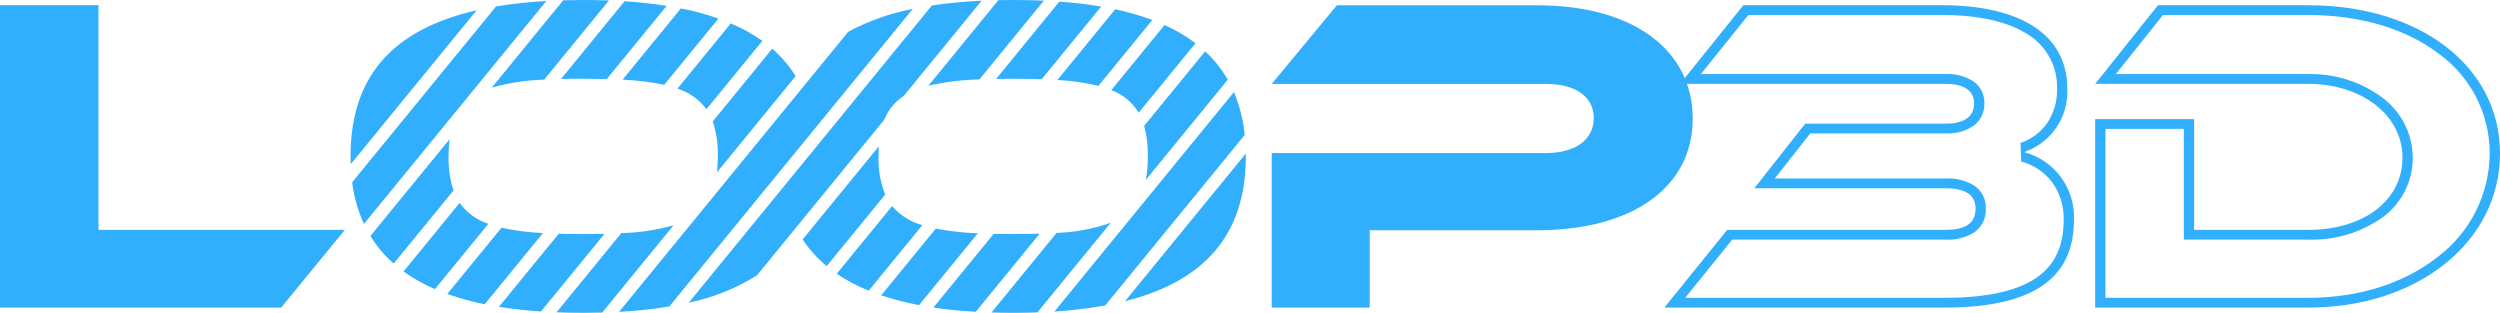
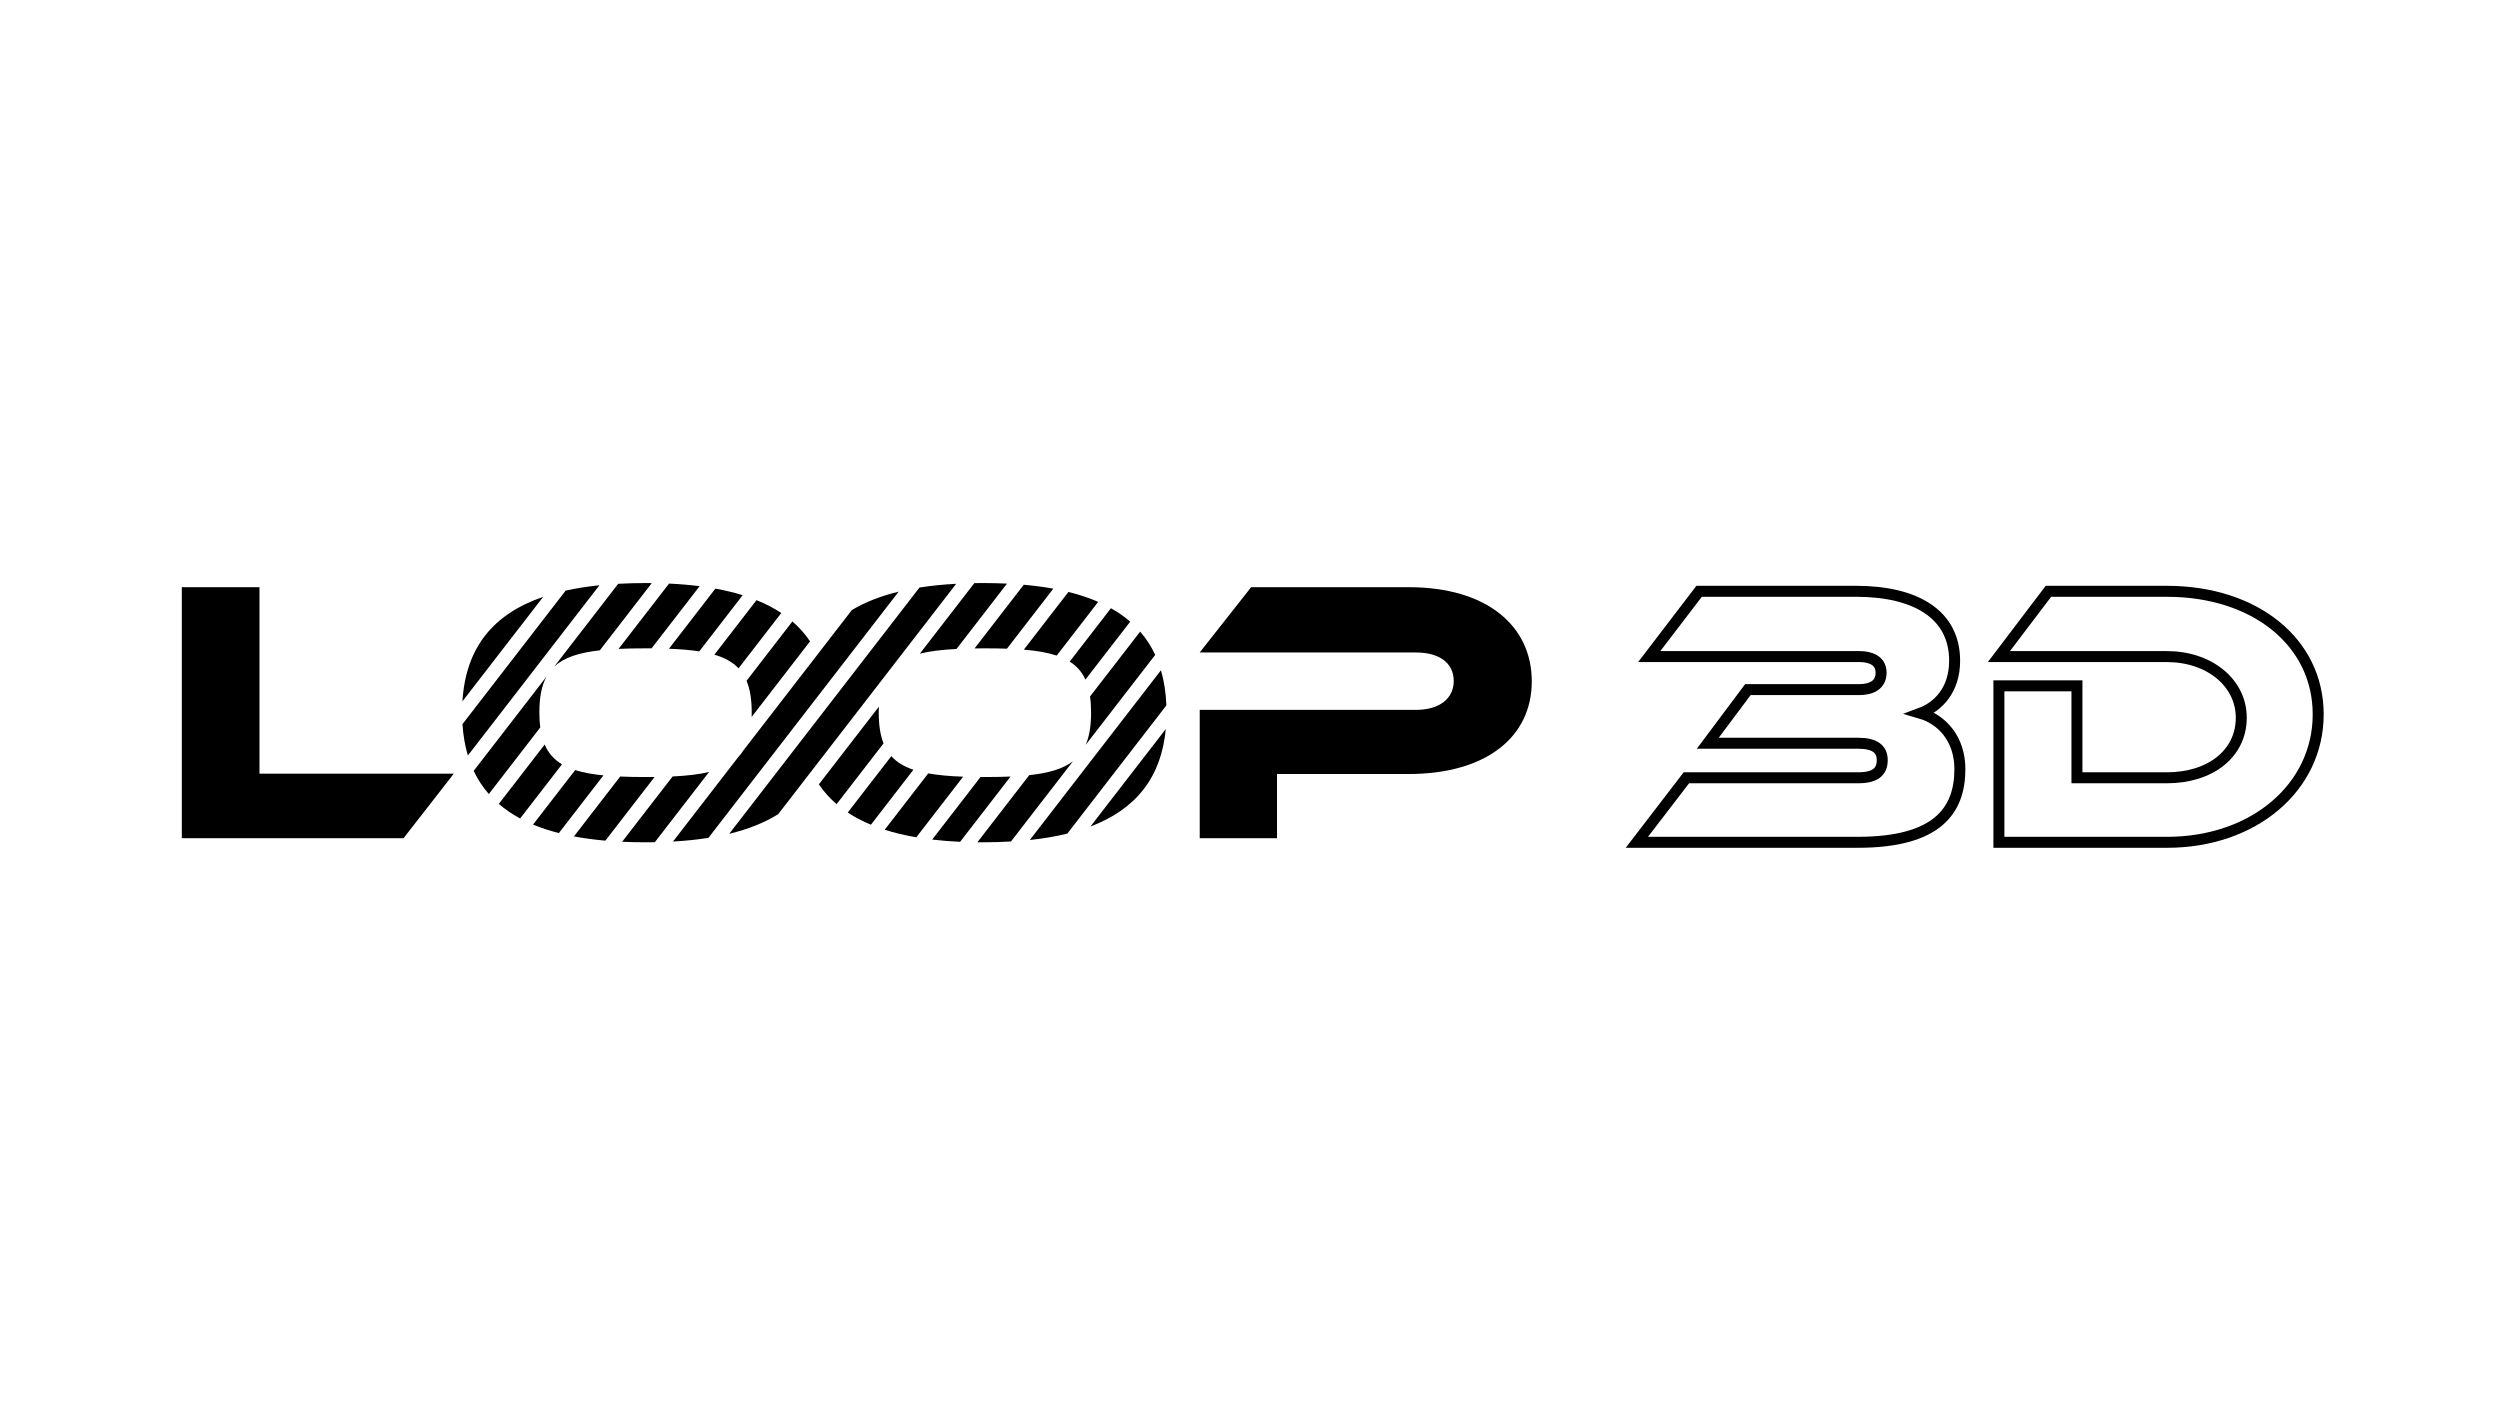
- <svg xmlns="http://www.w3.org/2000/svg" id="logo" width="319.676" height="40" viewBox="0 0 319.676 40">
-   <g id="_2551973691136" transform="translate(0 0)">
-     <g id="Group_4" data-name="Group 4" transform="translate(212.824 0.669)">
-       <path id="Path_32" data-name="Path 32" d="M1855.062,23.205a15.7,15.7,0,0,0-6.388-12.66c-4.121-3.186-9.977-5.046-16.811-5.046h-18.578l-6.034,7.556h24.612a15.3,15.3,0,0,1,9.44,2.986,9.649,9.649,0,0,1,3.919,7.685,9.4,9.4,0,0,1-3.841,7.635,15.572,15.572,0,0,1-9.519,2.86h-15.915V20.062h-10.023v21.6h25.938c6.716,0,12.531-2,16.663-5.32a16.685,16.685,0,0,0,6.536-13.138Zm1.315,0c0-11.154-10.281-18.955-24.514-18.955h-19.224l-8.029,10.056h27.253c6.812,0,12.045,3.987,12.045,9.42,0,5.547-5.05,9.247-12.045,9.247h-14.6V18.813H1804.61v24.1h27.253C1845.975,42.912,1856.377,34.417,1856.377,23.205Z" transform="translate(-1749.525 -4.25)" fill="#31affd" fill-rule="evenodd" />
-       <path id="Path_33" data-name="Path 33" d="M1457.454,41.662h33.166c6.081,0,9.942-1.1,12.245-2.937,2.186-1.74,2.987-4.228,2.987-7.083a7.807,7.807,0,0,0-1.458-4.732,7.391,7.391,0,0,0-3.984-2.682l-.082-2.368a6.934,6.934,0,0,0,3.447-2.59A7.5,7.5,0,0,0,1505,14.942a7.837,7.837,0,0,0-3.606-6.871c-2.56-1.711-6.371-2.572-11.078-2.572h-24.78l-6.08,7.556h31.408a5.956,5.956,0,0,1,3.4.9,3.28,3.28,0,0,1,1.442,2.833,3.421,3.421,0,0,1-1.42,2.907,5.784,5.784,0,0,1-3.423.944h-17.416l-4.54,5.764h21.773a6.473,6.473,0,0,1,3.749.917,3.353,3.353,0,0,1,1.46,2.934,3.475,3.475,0,0,1-1.444,3.02,6.338,6.338,0,0,1-3.765.945h-27.216Zm-2.664,1.249h35.83c12.835,0,16.547-4.854,16.547-11.269a8.578,8.578,0,0,0-6.387-8.611,8.139,8.139,0,0,0,5.535-8.09c0-7.109-6.266-10.692-16-10.692h-25.428L1456.8,14.306h34.066c1.764,0,3.527.577,3.527,2.485,0,1.964-1.7,2.6-3.527,2.6H1472.8l-6.508,8.265h24.393c2.737,0,3.893.925,3.893,2.6,0,1.792-1.156,2.717-3.893,2.717h-27.86Z" transform="translate(-1454.79 -4.25)" fill="#31affd" fill-rule="evenodd" />
-     </g>
-     <g id="Group_5" data-name="Group 5">
-       <path id="Path_34" data-name="Path 34" d="M1086.524,18.755c0-8.611-7.36-14.5-19.952-14.5h-25.549l-8.333,10.056h35.038c3.894,0,6.144,1.675,6.144,4.392,0,2.658-2.25,4.449-6.144,4.449H1032.69V42.912h12.531V33.029h21.291c12.652,0,20.012-5.721,20.012-14.274Z" transform="translate(-870.076 -3.581)" fill="#31affd" />
-       <path id="Path_35" data-name="Path 35" d="M314.417,0q-1.3,0-2.551.036L302.725,11.21a27.036,27.036,0,0,1,6.7-1.023L317.71.06Q316.11,0,314.417,0Zm-4.71.127a58.93,58.93,0,0,0-6.431.694l-18.4,22.484a18.293,18.293,0,0,0,1.505,5.329L309.707.127ZM300.79,1.313c-10.744,2.463-16.12,8.475-16.12,18.659,0,.345.006.686.019,1.022l16.1-19.681Zm-13.58,28.86a15.341,15.341,0,0,0,2.975,3.532l7.647-9.346a13.059,13.059,0,0,1-.63-4.388,17.692,17.692,0,0,1,.123-2.161Zm4.234,4.539a20.936,20.936,0,0,0,4.017,2.257l6.831-8.349a7.255,7.255,0,0,1-3.671-2.681ZM311.576,10.1q1.346-.034,2.841-.031,1.594,0,3.019.036L325.095.748q-2.527-.4-5.385-.586L311.576,10.1ZM297.037,37.589a34.719,34.719,0,0,0,4.789,1.314l7.447-9.1a31.368,31.368,0,0,1-5.3-.685Zm22.417-27.4a32.239,32.239,0,0,1,5.326.658l6.932-8.474a35.042,35.042,0,0,0-4.8-1.3ZM303.64,39.233q2.52.407,5.374.6l8.127-9.93q-1.294.029-2.724.028c-1.105,0-2.146-.012-3.13-.04l-7.647,9.346Zm22.828-27.9a7.287,7.287,0,0,1,3.708,2.633l7.147-8.738a21.146,21.146,0,0,0-4.031-2.237Zm-15.455,28.6q1.651.065,3.4.066,1.242,0,2.433-.031l9.125-11.156a27.578,27.578,0,0,1-6.684,1Zm19.968-24.405a12.922,12.922,0,0,1,.652,4.443,17.916,17.916,0,0,1-.112,2.063l10.062-12.3a15.307,15.307,0,0,0-2.993-3.508Zm-11.975,24.35a58.567,58.567,0,0,0,6.426-.688L356.563,1.139a28.961,28.961,0,0,0-8.254,2.924Zm8.911-1.176a26.7,26.7,0,0,0,8.709-3.479l16.3-19.928a6.352,6.352,0,0,1,2.464-3.012L365.367.091a61.963,61.963,0,0,0-6.362.61Zm14.561-8.084a15.493,15.493,0,0,0,3.072,3.411l7.478-9.141a12.1,12.1,0,0,1-.841-4.916c0-.442.014-.866.039-1.271Zm16.079-19.654a32.5,32.5,0,0,1,6.527-.811L373.319.087Q371.429,0,369.4,0q-.961,0-1.891.019ZM346.839,35a21.571,21.571,0,0,0,4.089,2.17l6.853-8.376a7.845,7.845,0,0,1-3.866-2.441L346.839,35Zm20.379-24.909q1.049-.018,2.184-.018,1.951,0,3.648.055l7.6-9.286q-2.5-.429-5.343-.637ZM352.525,37.764a36.328,36.328,0,0,0,4.842,1.248l7.51-9.178a35.57,35.57,0,0,1-5.376-.6Zm22.53-27.539a28.482,28.482,0,0,1,5.247.752l6.892-8.423a33.716,33.716,0,0,0-4.746-1.367ZM359.2,39.323q2.542.38,5.417.545l8.171-9.989c-1.057.034-2.184.048-3.384.048-.871,0-1.7-.007-2.5-.024Zm22.746-27.8a6.833,6.833,0,0,1,3.5,2.889l7.269-8.883a20.3,20.3,0,0,0-3.96-2.327ZM366.626,39.958Q367.98,40,369.4,40q1.59,0,3.1-.054l9.377-11.462a22.691,22.691,0,0,1-6.921,1.293l-8.328,10.181Zm19.524-23.866a13.938,13.938,0,0,1,.468,3.88,15.666,15.666,0,0,1-.263,3.036l10.486-12.815a15.205,15.205,0,0,0-2.894-3.631ZM374.671,39.838a56.329,56.329,0,0,0,6.5-.781l17.836-21.8a18.83,18.83,0,0,0-1.379-5.48Zm9.032-1.328c10.275-2.579,15.446-8.579,15.446-18.539,0-.112,0-.223,0-.336Z" transform="translate(-239.844 0)" fill="#31affd" />
-       <path id="Path_36" data-name="Path 36" d="M12.593,32.972V4.25H0V42.912H35.951L44.1,32.972Z" transform="translate(0 -3.581)" fill="#31affd" />
+ <svg xmlns="http://www.w3.org/2000/svg" version="1.1" id="katman_1" x="0px" y="0px" viewBox="0 0 1366 768" style="enable-background:new 0 0 1366 768;" xml:space="preserve">
+   <style type="text/css">
+ 	.st0{fill:none;stroke:#000000;stroke-width:6;}
+ 	.st1{fill:none;stroke:#000000;stroke-width:6;stroke-miterlimit:10;}
+ </style>
+   <g>
+     <path d="M247.97,422.72l-27.47,35.26H99.34V320.84h42.44v101.89H247.97z" />
+     <path d="M769.51,422.93h-71.75v35.06h-42.23v-70.11h118.08c13.12,0,20.71-6.35,20.71-15.79c0-9.63-7.58-15.58-20.71-15.58H655.53   l28.09-35.67h86.1c42.44,0,67.24,20.91,67.24,51.46C836.96,402.63,812.16,422.93,769.51,422.93z" />
+     <path class="st0" d="M921.44,424.98h93.89c9.23,0,13.12-3.28,13.12-9.64c0-5.94-3.89-9.23-13.12-9.23h-82.21l21.93-29.31h60.89   c6.15,0,11.89-2.26,11.89-9.23c0-6.77-5.94-8.82-11.89-8.82h-114.8l27.26-35.67h85.69c32.8,0,53.92,12.71,53.92,37.93   c0,16.19-9.22,25.21-18.66,28.7c11.89,3.48,21.53,14.15,21.53,30.54c0,22.76-12.5,39.98-55.76,39.98H894.38L921.44,424.98z" />
+     <path class="st1" d="M1184.04,460.24h-91.84v-85.49h42.64v50.23h49.2c23.58,0,40.59-13.12,40.59-32.8   c0-19.27-17.63-33.42-40.59-33.42h-91.84l27.06-35.67h64.78c47.97,0,82.62,27.67,82.62,67.24   C1266.66,430.1,1231.6,460.24,1184.04,460.24z" />
+     <g>
+       <g>
+         <path d="M327.75,355.33l28.38-36.72c-1.13-0.01-2.26-0.03-3.41-0.03c-5.19,0-10.15,0.15-14.94,0.41l-35.02,45.33     C308.05,359.31,316.17,356.63,327.75,355.33z M294.71,389.31c0-8.32,1.22-14.73,3.93-19.65l-39.82,51.54     c2.19,4.65,4.95,8.86,8.28,12.65l28.1-36.37C294.87,394.97,294.71,392.27,294.71,389.31z M352.72,354.25     c1.12,0,2.21,0.01,3.3,0.01l26.25-33.97c-5.28-0.67-10.84-1.15-16.71-1.42L338,354.55C342.49,354.34,347.39,354.25,352.72,354.25     z M297.6,406.83l-25.05,32.42c3.45,2.98,7.32,5.64,11.65,7.97l22.87-29.6C302.7,415.01,299.6,411.5,297.6,406.83z M314.27,420.77     l-23.01,29.78c4.34,1.81,9.04,3.35,14.11,4.64l24.35-31.52C323.72,423.08,318.6,422.15,314.27,420.77z M382.08,355.91l23.72-30.7     c-4.63-1.44-9.61-2.63-14.91-3.59l-25.38,32.85C371.75,354.71,377.26,355.16,382.08,355.91z M352.72,424.57     c-4.99,0-9.59-0.08-13.85-0.27l-25.28,32.72c5.37,1.01,11.11,1.77,17.19,2.31l26.88-34.79     C356.05,424.55,354.42,424.57,352.72,424.57z M367.51,424.26l-27.57,35.68c4.12,0.19,8.37,0.29,12.78,0.29     c1.72,0,3.4-0.02,5.08-0.05l29.65-38.38C381.94,423.13,375.34,423.88,367.51,424.26z M403.54,365.16l23.35-30.22     c-4.04-2.69-8.56-5.03-13.53-7.03l-23.03,29.81C395.99,359.38,400.34,361.78,403.54,365.16z M634.34,366.24l-71.65,92.73     c7.38-0.78,14.21-1.94,20.49-3.48l54.13-70.06C637.05,378.45,636.05,372.07,634.34,366.24z M562.37,423.55l-28.33,36.66     c1.03,0.01,2.06,0.02,3.11,0.02c5.3,0,10.37-0.16,15.25-0.44l33.89-43.86C580.9,420.1,573.08,422.39,562.37,423.55z      M309.08,322.7l-56.38,72.96c0.39,6.19,1.38,11.9,2.95,17.15l71.88-93.02C320.95,320.47,314.79,321.43,309.08,322.7z      M410.74,389.31c0,0.83-0.02,1.63-0.04,2.42l31.91-41.3c-2.69-4.02-5.91-7.64-9.65-10.87l-25.05,32.42     C409.84,376.55,410.74,382.23,410.74,389.31z M522.64,354.59l27.58-35.7c-4.21-0.2-8.55-0.31-13.06-0.31     c-1.61,0-3.2,0.02-4.78,0.04l-29.78,38.54C508.1,355.78,514.74,354.99,522.64,354.59z M507.18,422.59l-23.78,30.78     c5.3,1.69,11.05,3.07,17.27,4.13l25.59-33.12C518.92,424.12,512.6,423.56,507.18,422.59z M487.02,413.16l-23.81,30.81     c3.81,2.52,8.03,4.73,12.67,6.65l23.21-30.04C493.95,418.85,489.97,416.45,487.02,413.16z M538.16,424.57     c-0.82,0-1.61-0.01-2.4-0.01l-26.41,34.18c4.84,0.57,9.93,0.98,15.26,1.23l27.56-35.66     C547.86,424.48,543.21,424.57,538.16,424.57z M480.14,389.31c0-1.09,0.03-2.14,0.07-3.17l-32.78,42.42     c2.71,4,5.94,7.6,9.69,10.82l25.65-33.19C480.98,401.68,480.14,396.14,480.14,389.31z M636.99,398.33l-41.17,53.28     C620.74,442.16,634.51,424.74,636.99,398.33z M252.68,383.21l44.1-57.08C269.15,335.59,254.45,354.17,252.68,383.21z      M465.45,333.34l-59.27,76.7c-0.82,1.33-1.76,2.54-2.82,3.65l-35.64,46.13c6.86-0.39,13.32-1.05,19.35-2l103.96-134.54     C481.15,325.68,472.62,329.02,465.45,333.34z M538.16,354.25c4.29,0,8.29,0.06,12.04,0.19l25.33-32.79     c-5.07-0.93-10.46-1.64-16.15-2.14l-26.87,34.78C534.34,354.27,536.21,354.25,538.16,354.25z M596.17,389.31     c0,7.24-0.93,13.03-2.95,17.68l37.99-49.17c-2.17-4.68-4.92-8.91-8.23-12.71l-27.38,35.44     C595.98,383.2,596.17,386.11,596.17,389.31z M502.41,321.03L398.45,455.58c10.4-2.52,19.32-6.07,26.75-10.71l97.27-125.89     C515.34,319.36,508.65,320.04,502.41,321.03z M593.08,371.33l24.46-31.65c-3.14-2.73-6.65-5.17-10.52-7.35l-22.54,29.17     C588.35,363.94,591.19,367.15,593.08,371.33z M577.38,358.21l22.67-29.35c-4.93-2.16-10.35-3.96-16.26-5.43l-24.36,31.53     C566.55,355.56,572.49,356.58,577.38,358.21z" />
+       </g>
    </g>
  </g>
</svg>
